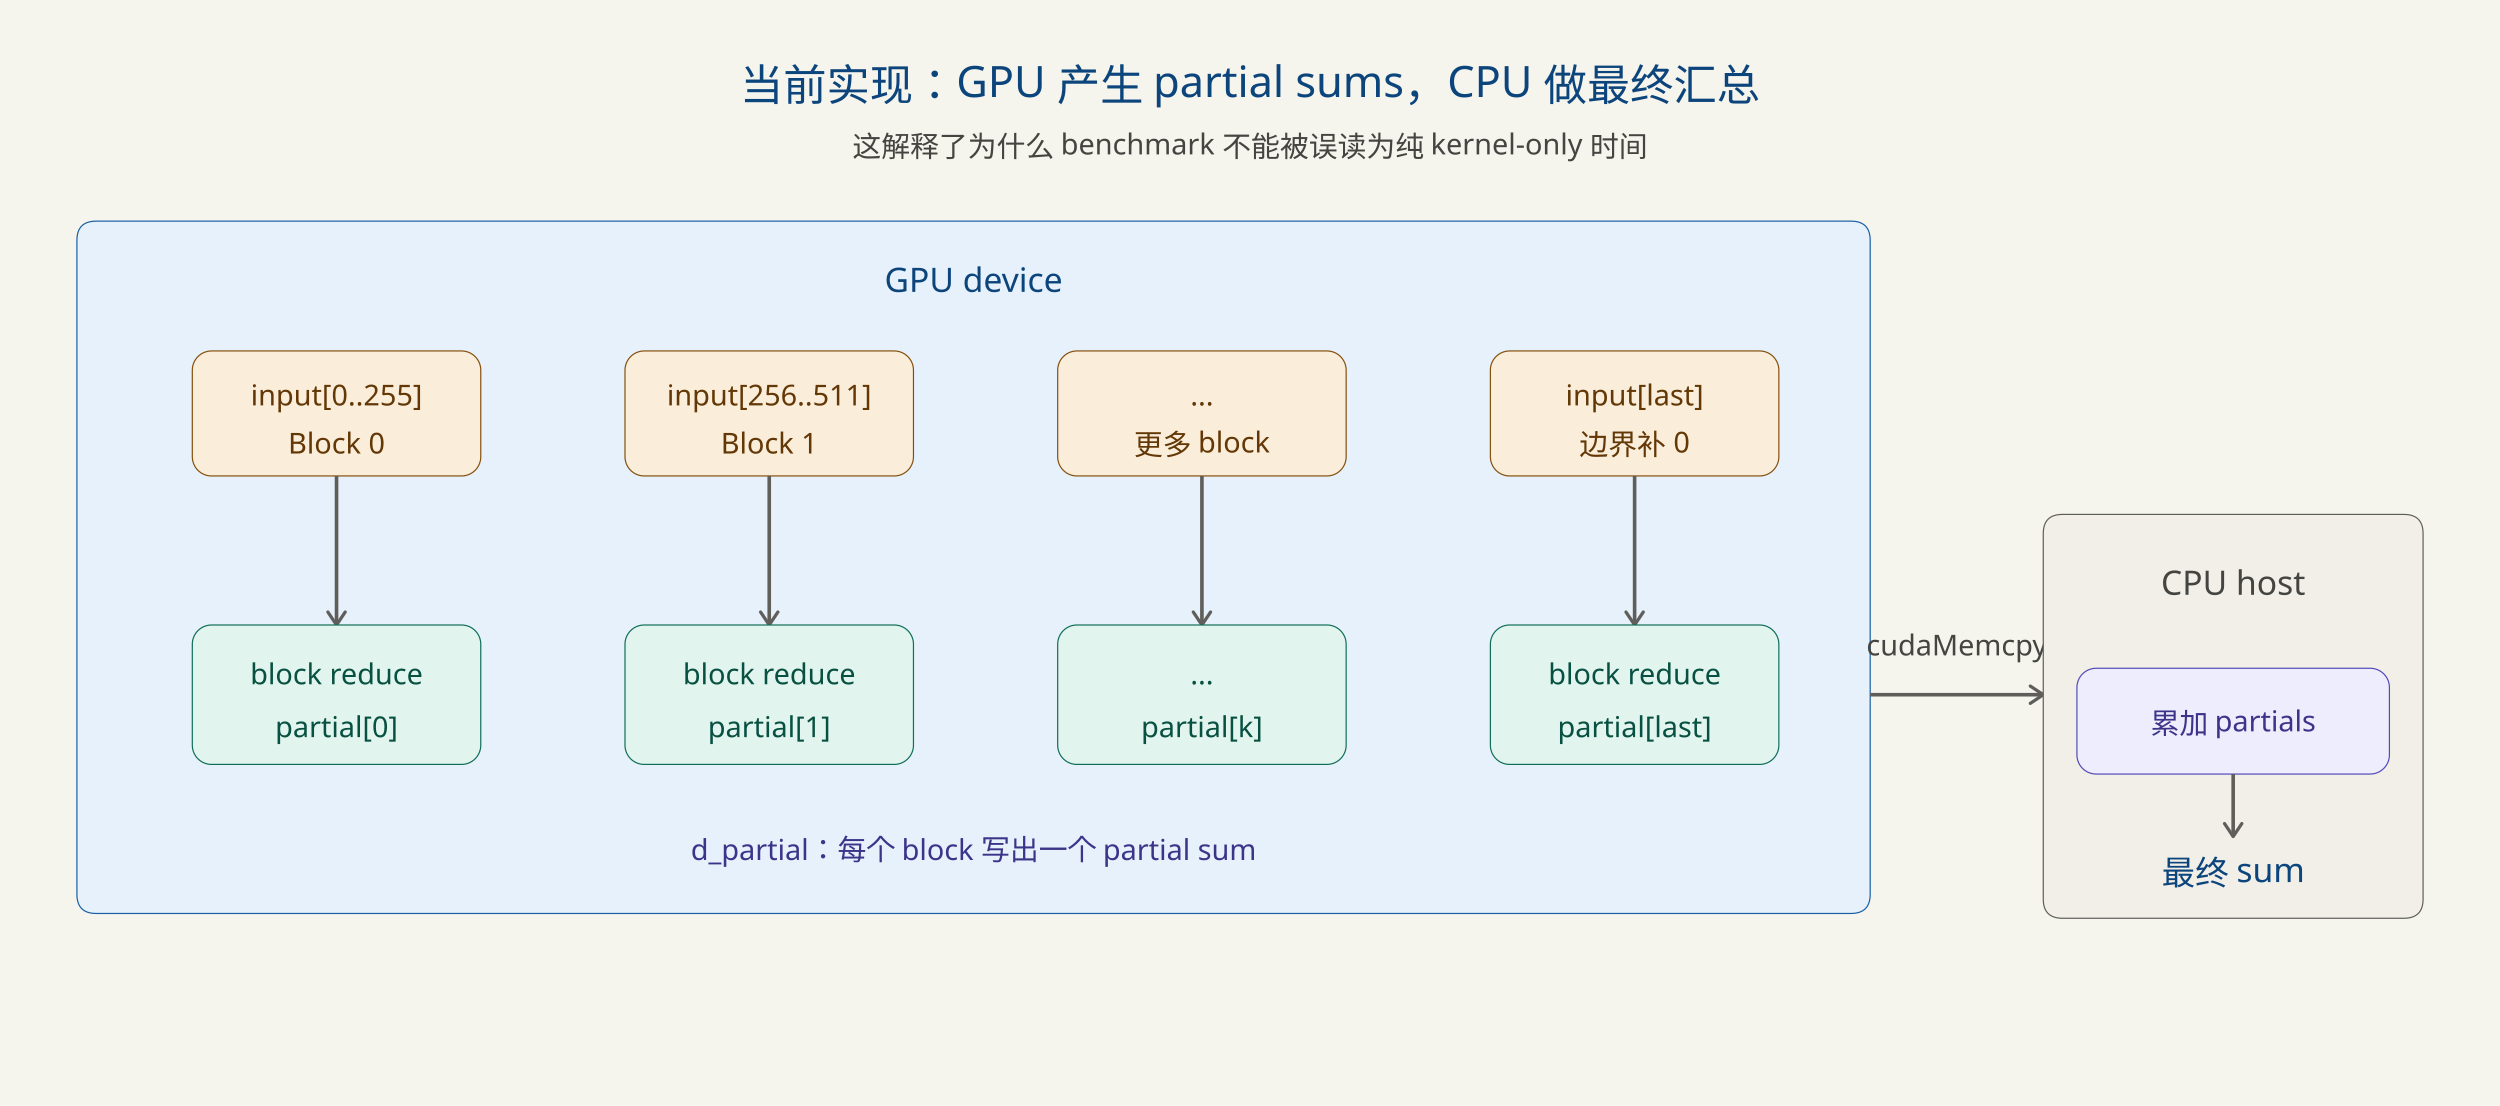
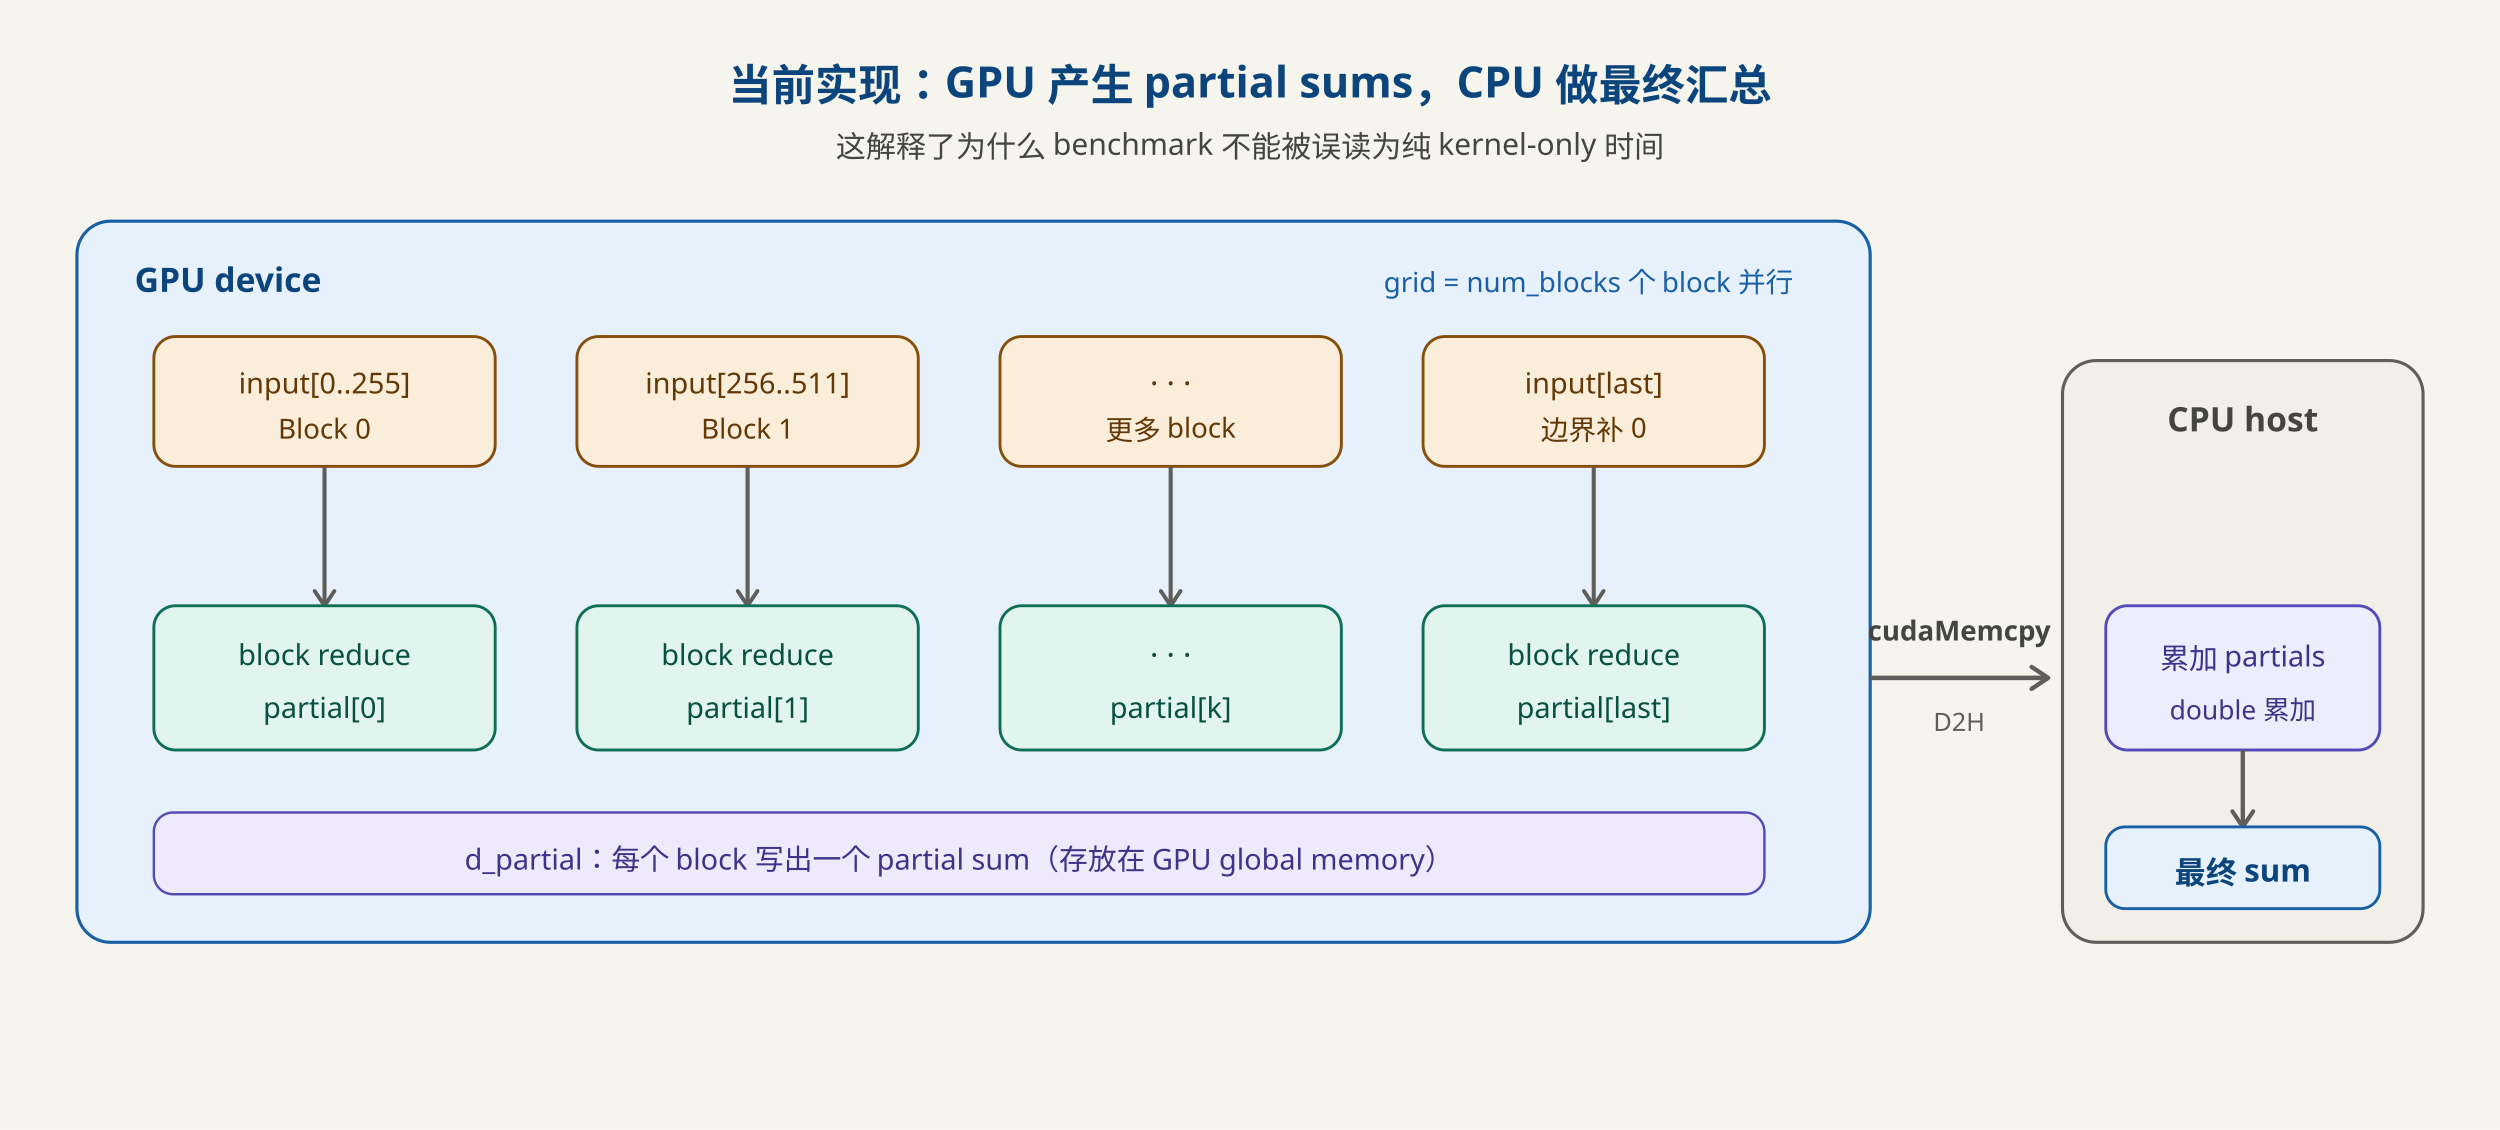
- <svg xmlns="http://www.w3.org/2000/svg" viewBox="0 0 1040 460" role="img" aria-labelledby="title desc">
-   <rect x="0" y="0" width="1040" height="460" fill="rgb(245, 244, 237)" />
+ <svg xmlns="http://www.w3.org/2000/svg" viewBox="0 0 1040 470" role="img" aria-labelledby="title desc">
+   <rect x="0" y="0" width="1040" height="470" fill="rgb(245, 244, 237)" />
  <defs>
    <marker id="arrow" viewBox="0 0 10 10" refX="8" refY="5" markerWidth="6" markerHeight="6" orient="auto-start-reverse">
-       <path d="M2 1L8 5L2 9" fill="none" stroke="context-stroke" stroke-width="1.5" stroke-linecap="round" stroke-linejoin="round" />
+       <path d="M2 1L8 5L2 9" fill="none" stroke="context-stroke" stroke-width="1.6" stroke-linecap="round" stroke-linejoin="round" />
    </marker>
  </defs>
-   <text x="520" y="34" text-anchor="middle" dominant-baseline="central" font-family="system-ui,sans-serif" font-size="18" font-weight="500" fill="#0C447C">当前实现：GPU 产生 partial sums，CPU 做最终汇总</text>
-   <text x="520" y="60" text-anchor="middle" dominant-baseline="central" font-family="system-ui,sans-serif" font-size="12" font-weight="400" fill="#444441">这解释了为什么 benchmark 不能被误读为纯 kernel-only 时间</text>
-   <path d="M40 92H770Q778 92 778 100V372Q778 380 770 380H40Q32 380 32 372V100Q32 92 40 92Z" fill="#E6F1FB" stroke="#185FA5" stroke-width="0.5" />
-   <text x="405" y="116" text-anchor="middle" dominant-baseline="central" font-family="system-ui,sans-serif" font-size="14" font-weight="500" fill="#0C447C">GPU device</text>
-   <rect x="80" y="146" width="120" height="52" rx="8" fill="#FAEEDA" stroke="#854F0B" stroke-width="0.5" />
-   <text x="140" y="164" text-anchor="middle" dominant-baseline="central" font-family="system-ui,sans-serif" font-size="12" font-weight="400" fill="#633806">input[0..255]</text>
-   <text x="140" y="184" text-anchor="middle" dominant-baseline="central" font-family="system-ui,sans-serif" font-size="12" font-weight="400" fill="#633806">Block 0</text>
-   <rect x="260" y="146" width="120" height="52" rx="8" fill="#FAEEDA" stroke="#854F0B" stroke-width="0.5" />
-   <text x="320" y="164" text-anchor="middle" dominant-baseline="central" font-family="system-ui,sans-serif" font-size="12" font-weight="400" fill="#633806">input[256..511]</text>
-   <text x="320" y="184" text-anchor="middle" dominant-baseline="central" font-family="system-ui,sans-serif" font-size="12" font-weight="400" fill="#633806">Block 1</text>
-   <rect x="440" y="146" width="120" height="52" rx="8" fill="#FAEEDA" stroke="#854F0B" stroke-width="0.5" />
-   <text x="500" y="164" text-anchor="middle" dominant-baseline="central" font-family="system-ui,sans-serif" font-size="12" font-weight="400" fill="#633806">...</text>
-   <text x="500" y="184" text-anchor="middle" dominant-baseline="central" font-family="system-ui,sans-serif" font-size="12" font-weight="400" fill="#633806">更多 block</text>
-   <rect x="620" y="146" width="120" height="52" rx="8" fill="#FAEEDA" stroke="#854F0B" stroke-width="0.5" />
-   <text x="680" y="164" text-anchor="middle" dominant-baseline="central" font-family="system-ui,sans-serif" font-size="12" font-weight="400" fill="#633806">input[last]</text>
-   <text x="680" y="184" text-anchor="middle" dominant-baseline="central" font-family="system-ui,sans-serif" font-size="12" font-weight="400" fill="#633806">边界补 0</text>
-   <line x1="140" y1="198" x2="140" y2="260" stroke="#5F5E5A" stroke-width="1.5" marker-end="url(#arrow)" />
-   <line x1="320" y1="198" x2="320" y2="260" stroke="#5F5E5A" stroke-width="1.5" marker-end="url(#arrow)" />
-   <line x1="500" y1="198" x2="500" y2="260" stroke="#5F5E5A" stroke-width="1.5" marker-end="url(#arrow)" />
-   <line x1="680" y1="198" x2="680" y2="260" stroke="#5F5E5A" stroke-width="1.5" marker-end="url(#arrow)" />
-   <rect x="80" y="260" width="120" height="58" rx="8" fill="#E1F5EE" stroke="#0F6E56" stroke-width="0.5" />
-   <text x="140" y="280" text-anchor="middle" dominant-baseline="central" font-family="system-ui,sans-serif" font-size="12" font-weight="400" fill="#085041">block reduce</text>
-   <text x="140" y="302" text-anchor="middle" dominant-baseline="central" font-family="system-ui,sans-serif" font-size="12" font-weight="400" fill="#085041">partial[0]</text>
-   <rect x="260" y="260" width="120" height="58" rx="8" fill="#E1F5EE" stroke="#0F6E56" stroke-width="0.5" />
-   <text x="320" y="280" text-anchor="middle" dominant-baseline="central" font-family="system-ui,sans-serif" font-size="12" font-weight="400" fill="#085041">block reduce</text>
-   <text x="320" y="302" text-anchor="middle" dominant-baseline="central" font-family="system-ui,sans-serif" font-size="12" font-weight="400" fill="#085041">partial[1]</text>
-   <rect x="440" y="260" width="120" height="58" rx="8" fill="#E1F5EE" stroke="#0F6E56" stroke-width="0.5" />
-   <text x="500" y="280" text-anchor="middle" dominant-baseline="central" font-family="system-ui,sans-serif" font-size="12" font-weight="400" fill="#085041">...</text>
-   <text x="500" y="302" text-anchor="middle" dominant-baseline="central" font-family="system-ui,sans-serif" font-size="12" font-weight="400" fill="#085041">partial[k]</text>
-   <rect x="620" y="260" width="120" height="58" rx="8" fill="#E1F5EE" stroke="#0F6E56" stroke-width="0.5" />
-   <text x="680" y="280" text-anchor="middle" dominant-baseline="central" font-family="system-ui,sans-serif" font-size="12" font-weight="400" fill="#085041">block reduce</text>
-   <text x="680" y="302" text-anchor="middle" dominant-baseline="central" font-family="system-ui,sans-serif" font-size="12" font-weight="400" fill="#085041">partial[last]</text>
-   <text x="405" y="352" text-anchor="middle" dominant-baseline="central" font-family="system-ui,sans-serif" font-size="12" font-weight="400" fill="#3C3489">d_partial：每个 block 写出一个 partial sum</text>
-   <line x1="778" y1="289" x2="850" y2="289" stroke="#5F5E5A" stroke-width="1.5" marker-end="url(#arrow)" />
-   <text x="814" y="268" text-anchor="middle" dominant-baseline="central" font-family="system-ui,sans-serif" font-size="12" font-weight="400" fill="#444441">cudaMemcpy</text>
-   <path d="M858 214H1000Q1008 214 1008 222V374Q1008 382 1000 382H858Q850 382 850 374V222Q850 214 858 214Z" fill="#F1EFE8" stroke="#5F5E5A" stroke-width="0.5" />
-   <text x="929" y="242" text-anchor="middle" dominant-baseline="central" font-family="system-ui,sans-serif" font-size="14" font-weight="500" fill="#444441">CPU host</text>
-   <rect x="864" y="278" width="130" height="44" rx="8" fill="#EEEDFE" stroke="#534AB7" stroke-width="0.5" />
-   <text x="929" y="300" text-anchor="middle" dominant-baseline="central" font-family="system-ui,sans-serif" font-size="12" font-weight="400" fill="#3C3489">累加 partials</text>
-   <line x1="929" y1="322" x2="929" y2="348" stroke="#5F5E5A" stroke-width="1.5" marker-end="url(#arrow)" />
-   <text x="929" y="362" text-anchor="middle" dominant-baseline="central" font-family="system-ui,sans-serif" font-size="14" font-weight="500" fill="#0C447C">最终 sum</text>
+   <text x="520" y="34" text-anchor="middle" dominant-baseline="central" font-family="system-ui,sans-serif" font-size="18" font-weight="600" fill="#0C447C">当前实现：GPU 产生 partial sums，CPU 做最终汇总</text>
+   <text x="520" y="60" text-anchor="middle" dominant-baseline="central" font-family="system-ui,sans-serif" font-size="12.5" font-weight="400" fill="#444441">这解释了为什么 benchmark 不能被误读为纯 kernel-only 时间</text>
+   <rect x="32" y="92" width="746" height="300" rx="14" fill="#E6F1FB" stroke="#185FA5" stroke-width="1.3" />
+   <text x="56" y="116" text-anchor="start" dominant-baseline="central" font-family="system-ui,sans-serif" font-size="14" font-weight="600" fill="#0C447C">GPU device</text>
+   <text x="746" y="116" text-anchor="end" dominant-baseline="central" font-family="system-ui,sans-serif" font-size="11.5" font-weight="400" fill="#185FA5">grid = num_blocks 个 block 并行</text>
+   <rect x="64" y="140" width="142" height="54" rx="9" fill="#FAEEDA" stroke="#854F0B" stroke-width="1.2" />
+   <text x="135" y="159" text-anchor="middle" dominant-baseline="central" font-family="system-ui,sans-serif" font-size="12" font-weight="500" fill="#633806">input[0..255]</text>
+   <text x="135" y="178" text-anchor="middle" dominant-baseline="central" font-family="system-ui,sans-serif" font-size="11.5" font-weight="400" fill="#633806">Block 0</text>
+   <rect x="240" y="140" width="142" height="54" rx="9" fill="#FAEEDA" stroke="#854F0B" stroke-width="1.2" />
+   <text x="311" y="159" text-anchor="middle" dominant-baseline="central" font-family="system-ui,sans-serif" font-size="12" font-weight="500" fill="#633806">input[256..511]</text>
+   <text x="311" y="178" text-anchor="middle" dominant-baseline="central" font-family="system-ui,sans-serif" font-size="11.5" font-weight="400" fill="#633806">Block 1</text>
+   <rect x="416" y="140" width="142" height="54" rx="9" fill="#FAEEDA" stroke="#854F0B" stroke-width="1.2" />
+   <text x="487" y="159" text-anchor="middle" dominant-baseline="central" font-family="system-ui,sans-serif" font-size="13" font-weight="500" fill="#633806">· · ·</text>
+   <text x="487" y="178" text-anchor="middle" dominant-baseline="central" font-family="system-ui,sans-serif" font-size="11.5" font-weight="400" fill="#633806">更多 block</text>
+   <rect x="592" y="140" width="142" height="54" rx="9" fill="#FAEEDA" stroke="#854F0B" stroke-width="1.2" />
+   <text x="663" y="159" text-anchor="middle" dominant-baseline="central" font-family="system-ui,sans-serif" font-size="12" font-weight="500" fill="#633806">input[last]</text>
+   <text x="663" y="178" text-anchor="middle" dominant-baseline="central" font-family="system-ui,sans-serif" font-size="11.5" font-weight="400" fill="#633806">边界补 0</text>
+   <line x1="135" y1="194" x2="135" y2="252" stroke="#5F5E5A" stroke-width="1.7" marker-end="url(#arrow)" />
+   <line x1="311" y1="194" x2="311" y2="252" stroke="#5F5E5A" stroke-width="1.7" marker-end="url(#arrow)" />
+   <line x1="487" y1="194" x2="487" y2="252" stroke="#5F5E5A" stroke-width="1.7" marker-end="url(#arrow)" />
+   <line x1="663" y1="194" x2="663" y2="252" stroke="#5F5E5A" stroke-width="1.7" marker-end="url(#arrow)" />
+   <rect x="64" y="252" width="142" height="60" rx="9" fill="#E1F5EE" stroke="#0F6E56" stroke-width="1.2" />
+   <text x="135" y="272" text-anchor="middle" dominant-baseline="central" font-family="system-ui,sans-serif" font-size="12" font-weight="500" fill="#085041">block reduce</text>
+   <text x="135" y="294" text-anchor="middle" dominant-baseline="central" font-family="system-ui,sans-serif" font-size="12" font-weight="400" fill="#085041">partial[0]</text>
+   <rect x="240" y="252" width="142" height="60" rx="9" fill="#E1F5EE" stroke="#0F6E56" stroke-width="1.2" />
+   <text x="311" y="272" text-anchor="middle" dominant-baseline="central" font-family="system-ui,sans-serif" font-size="12" font-weight="500" fill="#085041">block reduce</text>
+   <text x="311" y="294" text-anchor="middle" dominant-baseline="central" font-family="system-ui,sans-serif" font-size="12" font-weight="400" fill="#085041">partial[1]</text>
+   <rect x="416" y="252" width="142" height="60" rx="9" fill="#E1F5EE" stroke="#0F6E56" stroke-width="1.2" />
+   <text x="487" y="272" text-anchor="middle" dominant-baseline="central" font-family="system-ui,sans-serif" font-size="13" font-weight="500" fill="#085041">· · ·</text>
+   <text x="487" y="294" text-anchor="middle" dominant-baseline="central" font-family="system-ui,sans-serif" font-size="12" font-weight="400" fill="#085041">partial[k]</text>
+   <rect x="592" y="252" width="142" height="60" rx="9" fill="#E1F5EE" stroke="#0F6E56" stroke-width="1.2" />
+   <text x="663" y="272" text-anchor="middle" dominant-baseline="central" font-family="system-ui,sans-serif" font-size="12" font-weight="500" fill="#085041">block reduce</text>
+   <text x="663" y="294" text-anchor="middle" dominant-baseline="central" font-family="system-ui,sans-serif" font-size="12" font-weight="400" fill="#085041">partial[last]</text>
+   <rect x="64" y="338" width="670" height="34" rx="8" fill="#EFEAFB" stroke="#534AB7" stroke-width="1" />
+   <text x="399" y="356" text-anchor="middle" dominant-baseline="central" font-family="system-ui,sans-serif" font-size="12" font-weight="400" fill="#3C3489">d_partial：每个 block 写出一个 partial sum（存放在 GPU global memory）</text>
+   <line x1="778" y1="282" x2="852" y2="282" stroke="#5F5E5A" stroke-width="1.9" marker-end="url(#arrow)" />
+   <text x="815" y="262" text-anchor="middle" dominant-baseline="central" font-family="system-ui,sans-serif" font-size="11.5" font-weight="600" fill="#444441">cudaMemcpy</text>
+   <text x="815" y="300" text-anchor="middle" dominant-baseline="central" font-family="system-ui,sans-serif" font-size="10.5" font-weight="400" fill="#5F5E5A">D2H</text>
+   <rect x="858" y="150" width="150" height="242" rx="14" fill="#F1EFE8" stroke="#5F5E5A" stroke-width="1.3" />
+   <text x="933" y="174" text-anchor="middle" dominant-baseline="central" font-family="system-ui,sans-serif" font-size="14" font-weight="600" fill="#444441">CPU host</text>
+   <rect x="876" y="252" width="114" height="60" rx="9" fill="#EEEDFE" stroke="#534AB7" stroke-width="1.2" />
+   <text x="933" y="273" text-anchor="middle" dominant-baseline="central" font-family="system-ui,sans-serif" font-size="12" font-weight="500" fill="#3C3489">累加 partials</text>
+   <text x="933" y="294" text-anchor="middle" dominant-baseline="central" font-family="system-ui,sans-serif" font-size="11" font-weight="400" fill="#3C3489">double 累加</text>
+   <line x1="933" y1="312" x2="933" y2="344" stroke="#5F5E5A" stroke-width="1.8" marker-end="url(#arrow)" />
+   <rect x="876" y="344" width="114" height="34" rx="8" fill="#E6F1FB" stroke="#185FA5" stroke-width="1.2" />
+   <text x="933" y="362" text-anchor="middle" dominant-baseline="central" font-family="system-ui,sans-serif" font-size="13" font-weight="600" fill="#0C447C">最终 sum</text>
</svg>
